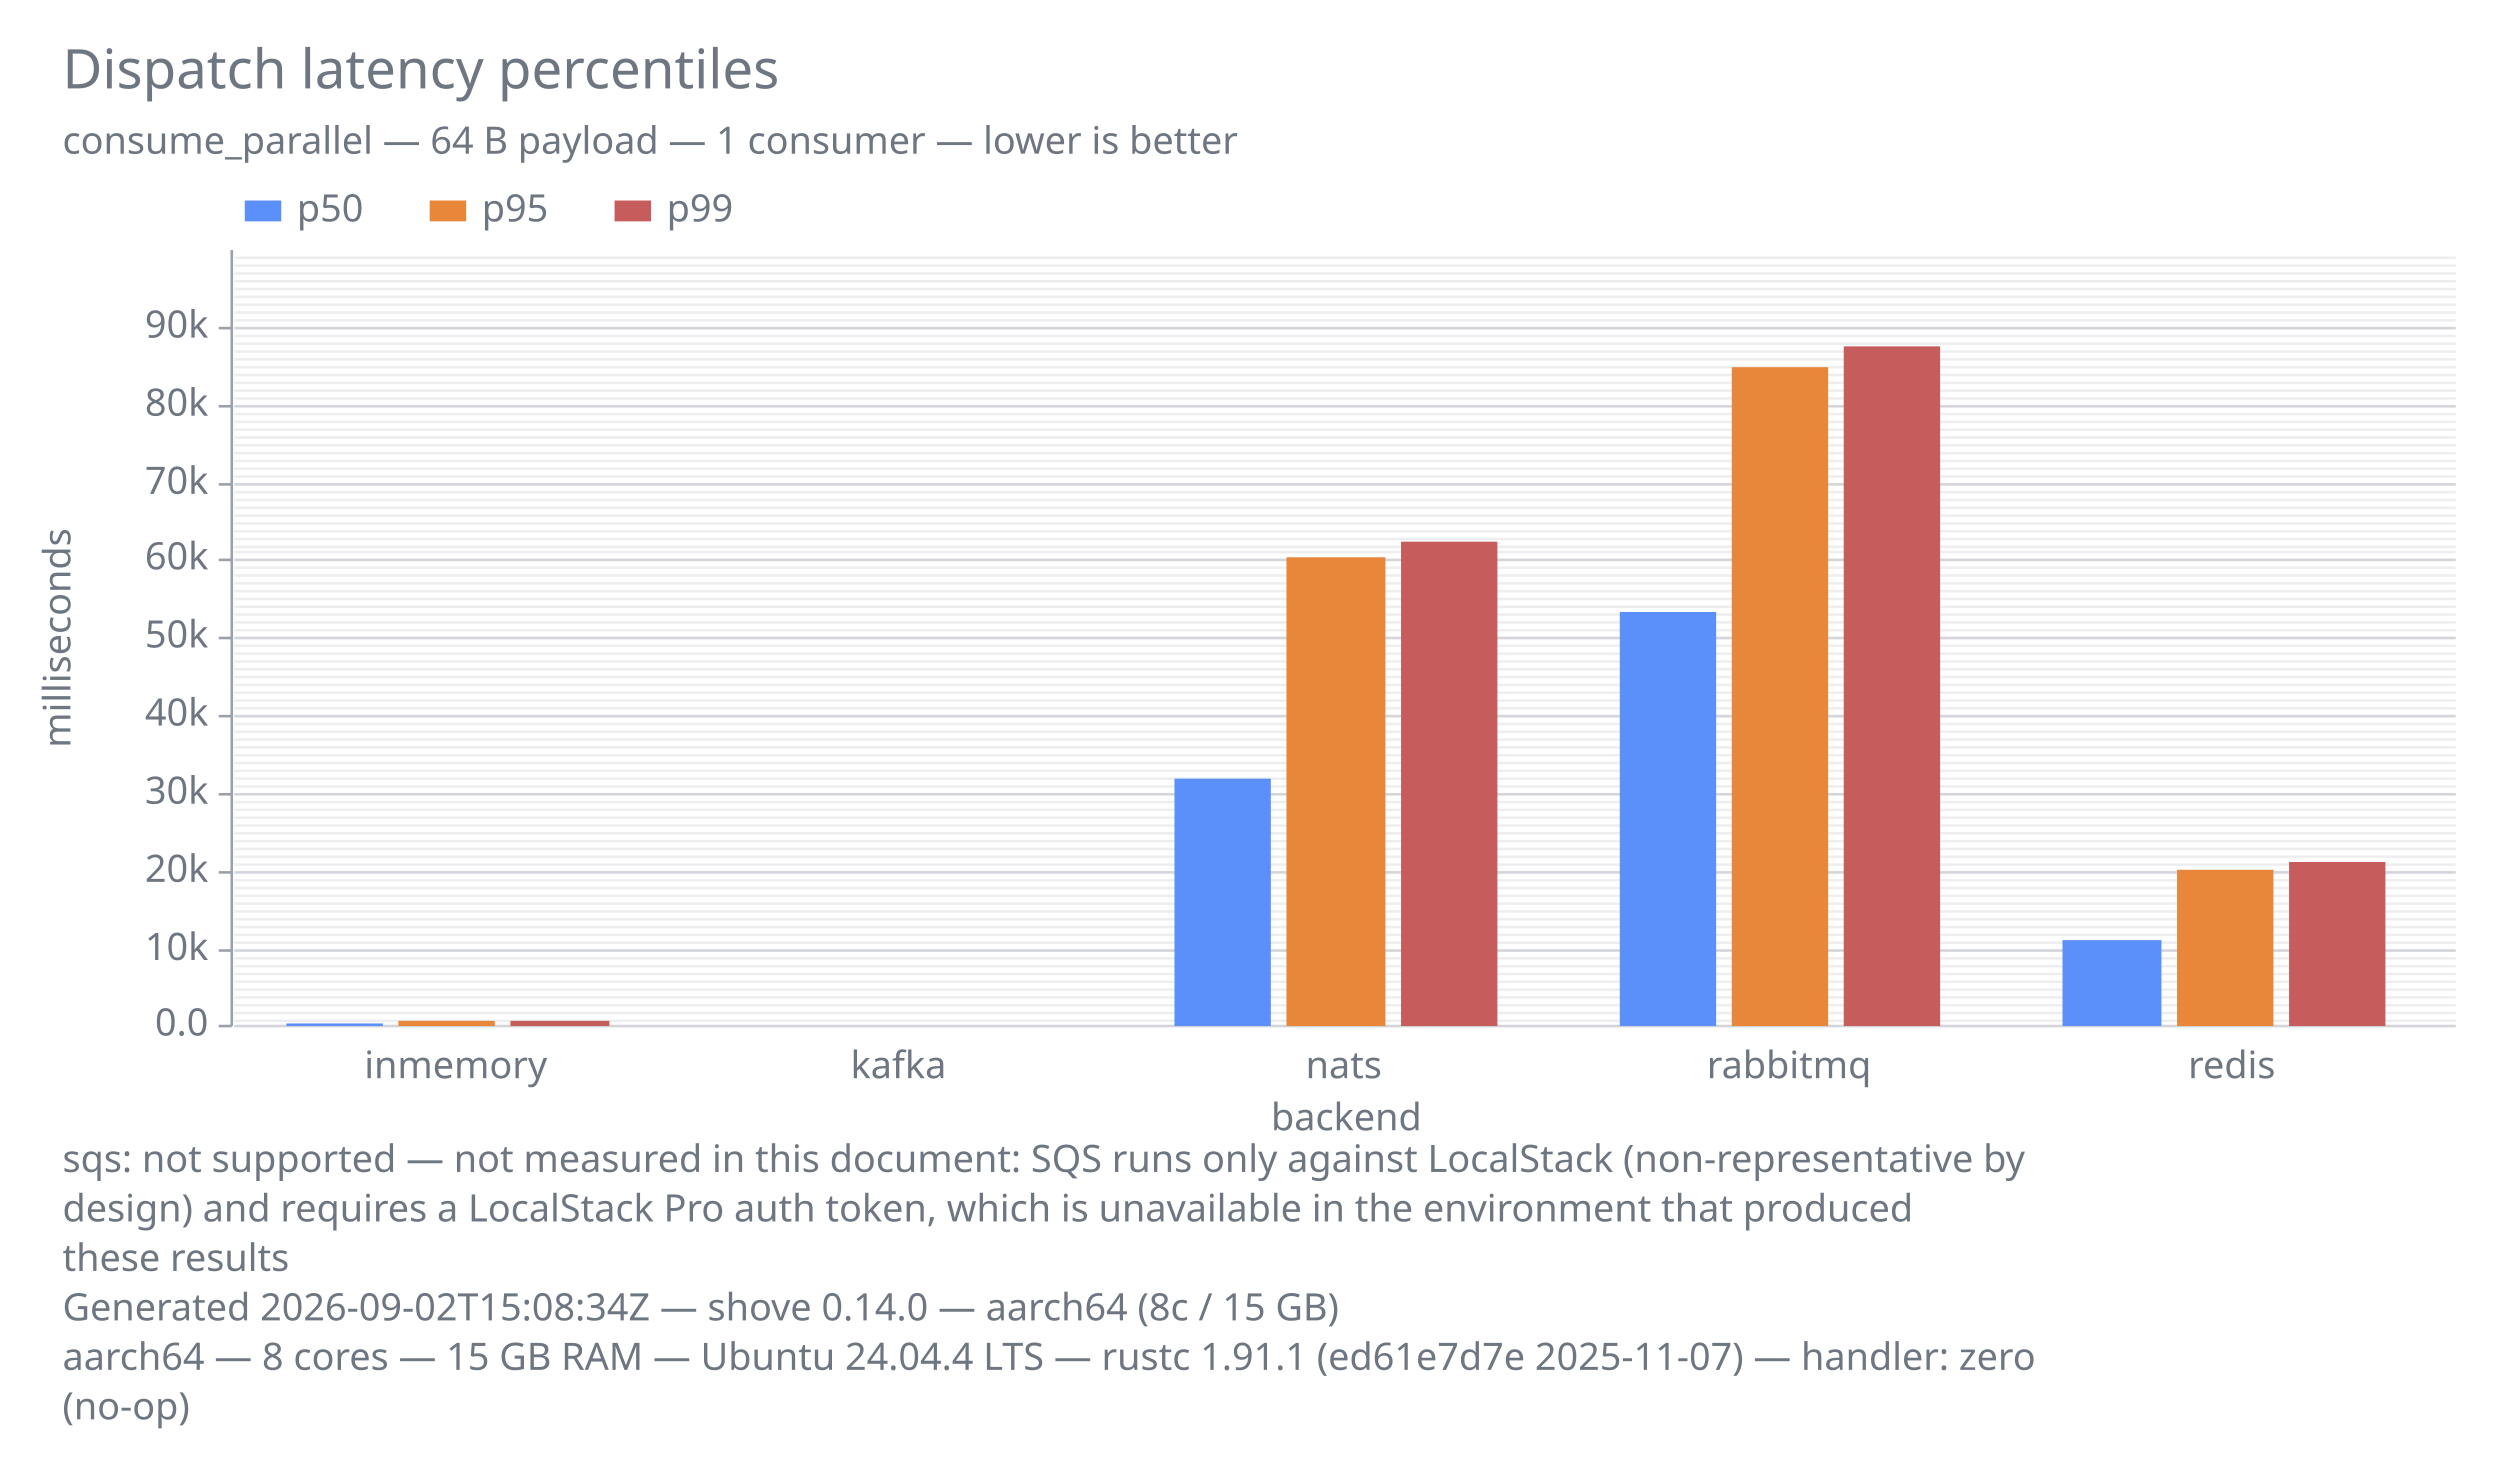
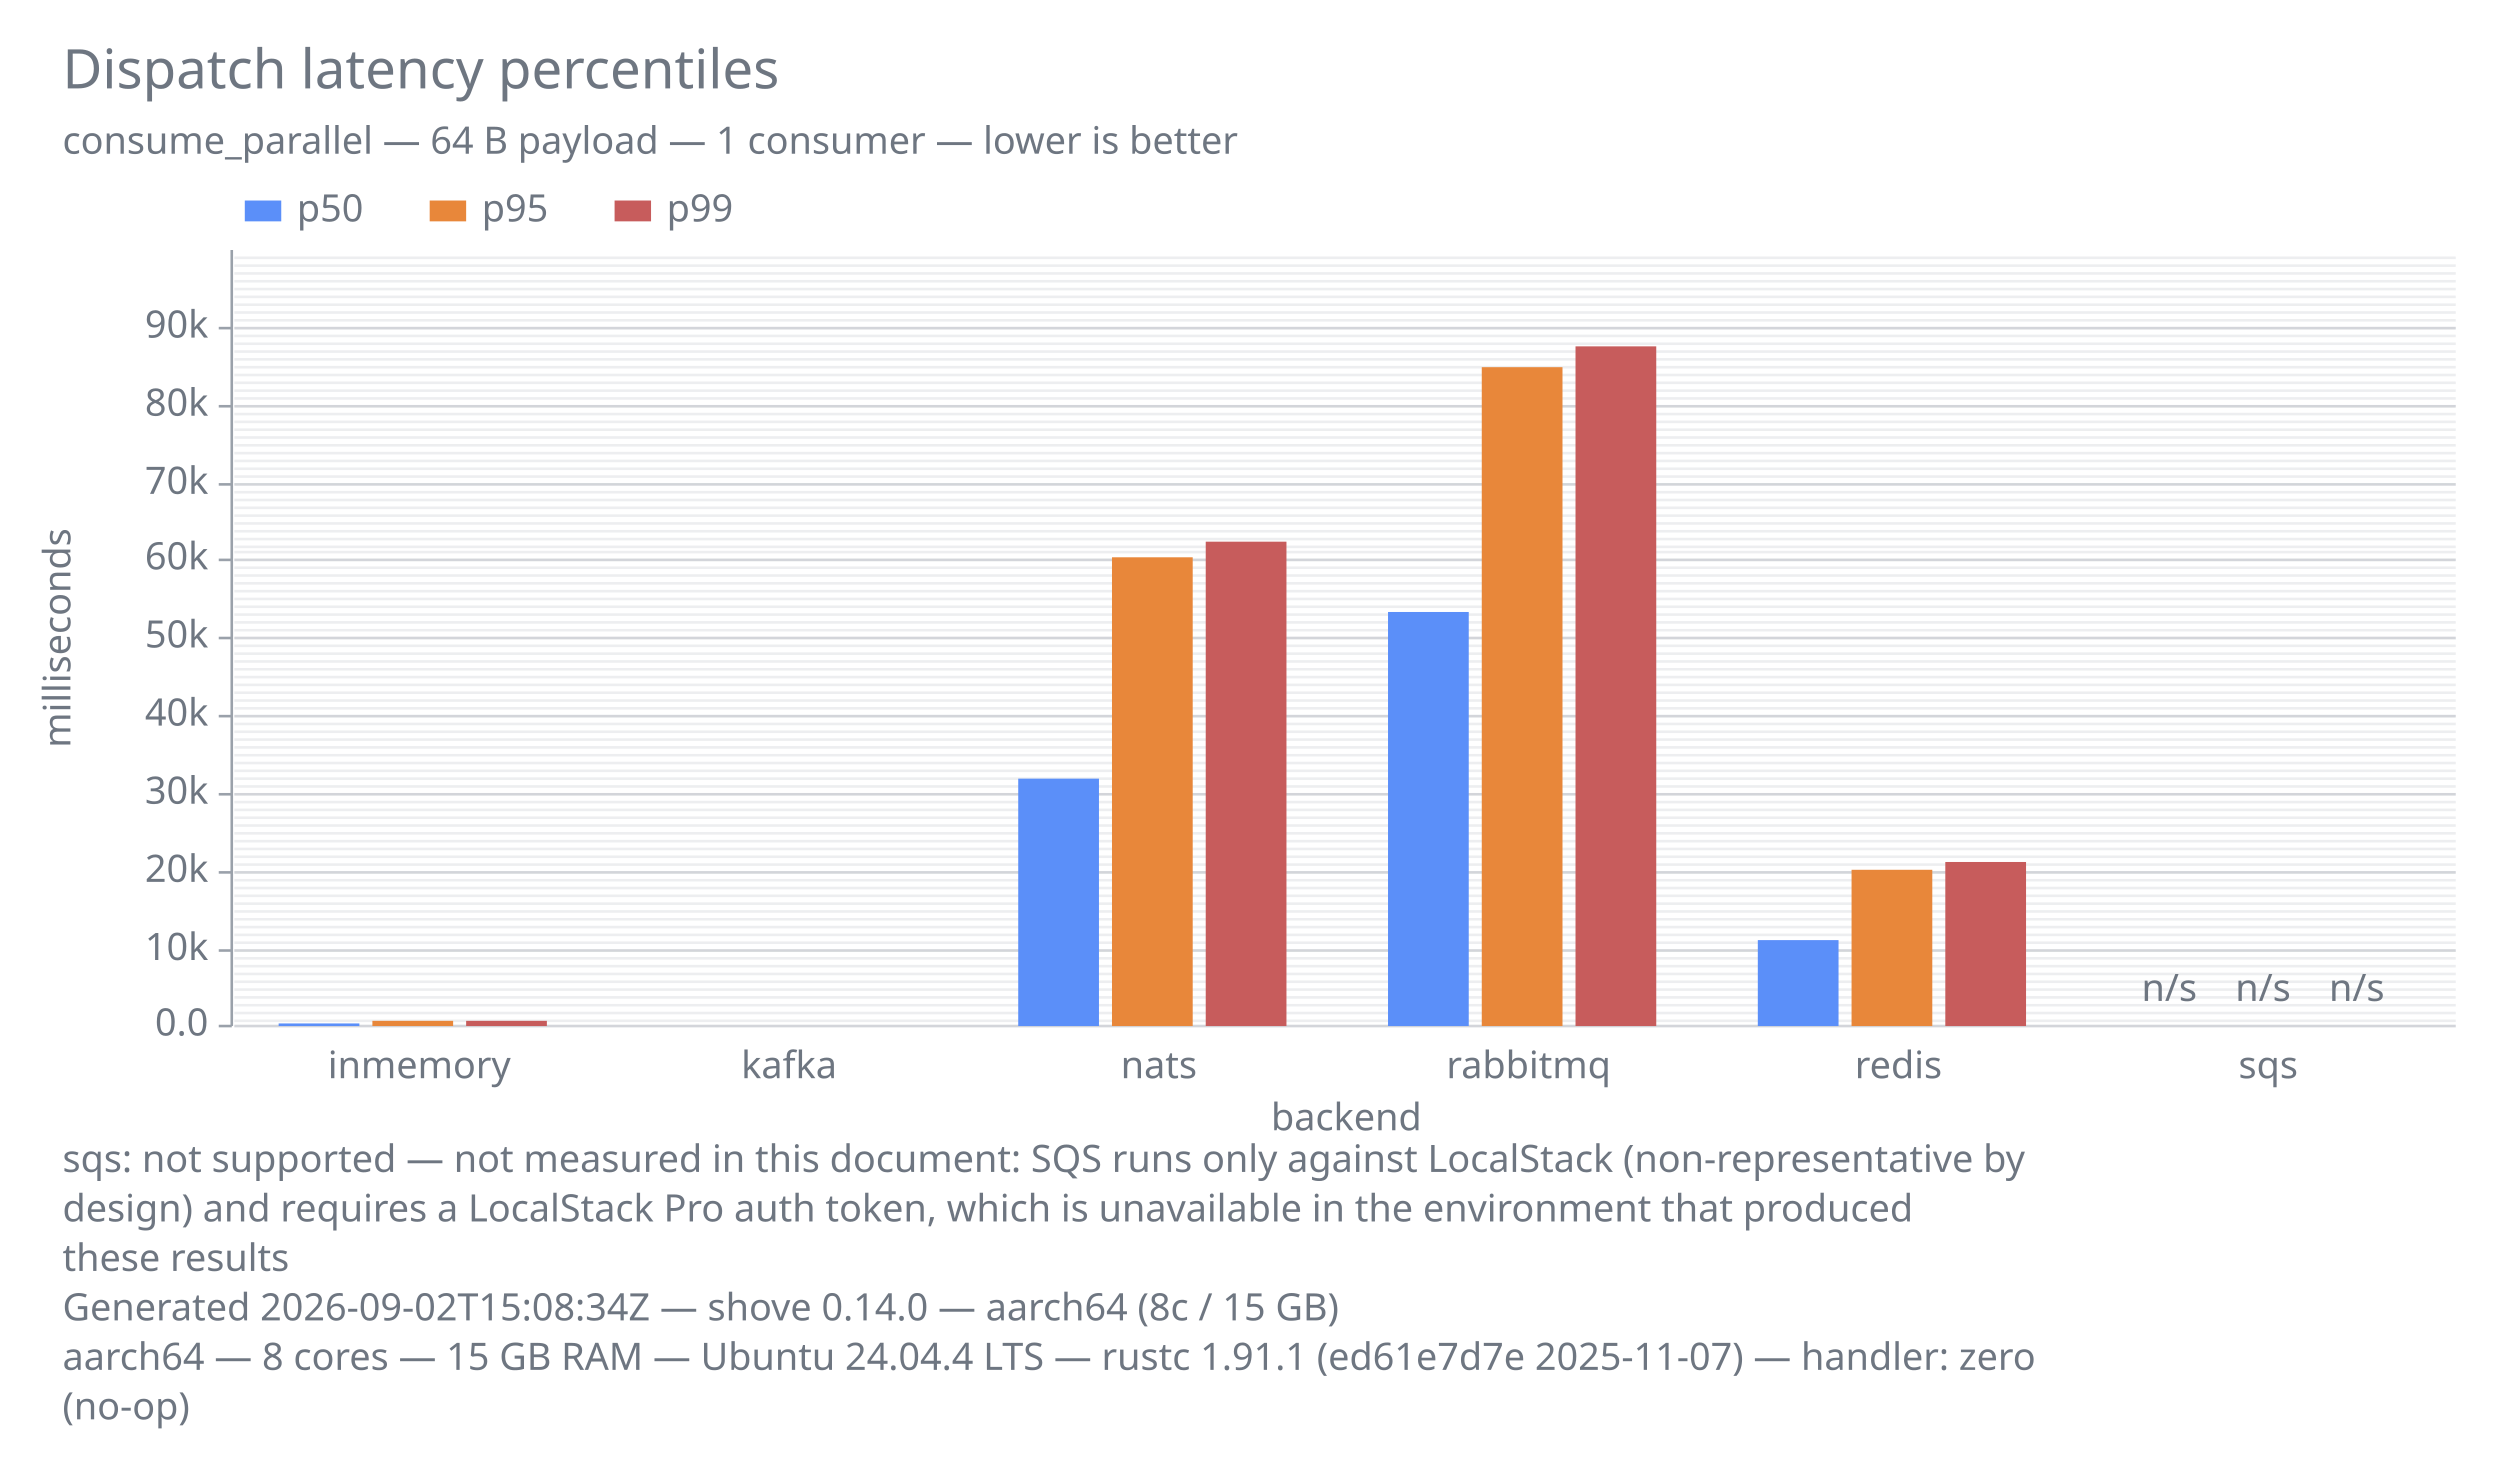
<svg xmlns="http://www.w3.org/2000/svg" width="960" height="560" viewBox="0 0 960 560">
  <text x="24" y="18" dy="0.76em" text-anchor="start" font-family="sans-serif" font-size="20.968" opacity="1" fill="#6E7681">
Dispatch latency percentiles
</text>
  <text x="24" y="48" dy="0.76em" text-anchor="start" font-family="sans-serif" font-size="14.516" opacity="1" fill="#6E7681">
consume_parallel — 64 B payload — 1 consumer — lower is better
</text>
  <text x="24" y="439" dy="0.76em" text-anchor="start" font-family="sans-serif" font-size="14.516" opacity="1" fill="#6E7681">
sqs: not supported — not measured in this document: SQS runs only against LocalStack (non-representative by
</text>
  <text x="24" y="458" dy="0.76em" text-anchor="start" font-family="sans-serif" font-size="14.516" opacity="1" fill="#6E7681">
design) and requires a LocalStack Pro auth token, which is unavailable in the environment that produced
</text>
  <text x="24" y="477" dy="0.76em" text-anchor="start" font-family="sans-serif" font-size="14.516" opacity="1" fill="#6E7681">
these results
</text>
  <text x="24" y="496" dy="0.76em" text-anchor="start" font-family="sans-serif" font-size="14.516" opacity="1" fill="#6E7681">
Generated 2026-09-02T15:08:34Z — shove 0.14.0 — aarch64 (8c / 15 GB)
</text>
  <text x="24" y="515" dy="0.76em" text-anchor="start" font-family="sans-serif" font-size="14.516" opacity="1" fill="#6E7681">
aarch64 — 8 cores — 15 GB RAM — Ubuntu 24.04.4 LTS — rustc 1.91.1 (ed61e7d7e 2025-11-07) — handler: zero
</text>
  <text x="24" y="534" dy="0.76em" text-anchor="start" font-family="sans-serif" font-size="14.516" opacity="1" fill="#6E7681">
(no-op)
</text>
  <line opacity="0.18" stroke="#9AA1AA" stroke-width="1" x1="90" y1="394" x2="943" y2="394" />
  <line opacity="0.18" stroke="#9AA1AA" stroke-width="1" x1="90" y1="392" x2="943" y2="392" />
  <line opacity="0.18" stroke="#9AA1AA" stroke-width="1" x1="90" y1="389" x2="943" y2="389" />
  <line opacity="0.18" stroke="#9AA1AA" stroke-width="1" x1="90" y1="386" x2="943" y2="386" />
  <line opacity="0.18" stroke="#9AA1AA" stroke-width="1" x1="90" y1="383" x2="943" y2="383" />
  <line opacity="0.18" stroke="#9AA1AA" stroke-width="1" x1="90" y1="380" x2="943" y2="380" />
  <line opacity="0.18" stroke="#9AA1AA" stroke-width="1" x1="90" y1="377" x2="943" y2="377" />
  <line opacity="0.18" stroke="#9AA1AA" stroke-width="1" x1="90" y1="374" x2="943" y2="374" />
  <line opacity="0.18" stroke="#9AA1AA" stroke-width="1" x1="90" y1="371" x2="943" y2="371" />
  <line opacity="0.18" stroke="#9AA1AA" stroke-width="1" x1="90" y1="368" x2="943" y2="368" />
  <line opacity="0.18" stroke="#9AA1AA" stroke-width="1" x1="90" y1="365" x2="943" y2="365" />
  <line opacity="0.18" stroke="#9AA1AA" stroke-width="1" x1="90" y1="362" x2="943" y2="362" />
  <line opacity="0.18" stroke="#9AA1AA" stroke-width="1" x1="90" y1="359" x2="943" y2="359" />
  <line opacity="0.18" stroke="#9AA1AA" stroke-width="1" x1="90" y1="356" x2="943" y2="356" />
  <line opacity="0.18" stroke="#9AA1AA" stroke-width="1" x1="90" y1="353" x2="943" y2="353" />
  <line opacity="0.18" stroke="#9AA1AA" stroke-width="1" x1="90" y1="350" x2="943" y2="350" />
  <line opacity="0.18" stroke="#9AA1AA" stroke-width="1" x1="90" y1="347" x2="943" y2="347" />
  <line opacity="0.18" stroke="#9AA1AA" stroke-width="1" x1="90" y1="344" x2="943" y2="344" />
  <line opacity="0.18" stroke="#9AA1AA" stroke-width="1" x1="90" y1="341" x2="943" y2="341" />
  <line opacity="0.18" stroke="#9AA1AA" stroke-width="1" x1="90" y1="338" x2="943" y2="338" />
  <line opacity="0.18" stroke="#9AA1AA" stroke-width="1" x1="90" y1="335" x2="943" y2="335" />
  <line opacity="0.18" stroke="#9AA1AA" stroke-width="1" x1="90" y1="332" x2="943" y2="332" />
  <line opacity="0.18" stroke="#9AA1AA" stroke-width="1" x1="90" y1="329" x2="943" y2="329" />
  <line opacity="0.18" stroke="#9AA1AA" stroke-width="1" x1="90" y1="326" x2="943" y2="326" />
  <line opacity="0.18" stroke="#9AA1AA" stroke-width="1" x1="90" y1="323" x2="943" y2="323" />
  <line opacity="0.18" stroke="#9AA1AA" stroke-width="1" x1="90" y1="320" x2="943" y2="320" />
  <line opacity="0.18" stroke="#9AA1AA" stroke-width="1" x1="90" y1="317" x2="943" y2="317" />
  <line opacity="0.18" stroke="#9AA1AA" stroke-width="1" x1="90" y1="314" x2="943" y2="314" />
  <line opacity="0.18" stroke="#9AA1AA" stroke-width="1" x1="90" y1="311" x2="943" y2="311" />
  <line opacity="0.18" stroke="#9AA1AA" stroke-width="1" x1="90" y1="308" x2="943" y2="308" />
  <line opacity="0.18" stroke="#9AA1AA" stroke-width="1" x1="90" y1="305" x2="943" y2="305" />
  <line opacity="0.18" stroke="#9AA1AA" stroke-width="1" x1="90" y1="302" x2="943" y2="302" />
  <line opacity="0.18" stroke="#9AA1AA" stroke-width="1" x1="90" y1="299" x2="943" y2="299" />
  <line opacity="0.18" stroke="#9AA1AA" stroke-width="1" x1="90" y1="296" x2="943" y2="296" />
  <line opacity="0.18" stroke="#9AA1AA" stroke-width="1" x1="90" y1="293" x2="943" y2="293" />
  <line opacity="0.18" stroke="#9AA1AA" stroke-width="1" x1="90" y1="290" x2="943" y2="290" />
  <line opacity="0.18" stroke="#9AA1AA" stroke-width="1" x1="90" y1="287" x2="943" y2="287" />
  <line opacity="0.18" stroke="#9AA1AA" stroke-width="1" x1="90" y1="284" x2="943" y2="284" />
  <line opacity="0.18" stroke="#9AA1AA" stroke-width="1" x1="90" y1="281" x2="943" y2="281" />
  <line opacity="0.18" stroke="#9AA1AA" stroke-width="1" x1="90" y1="278" x2="943" y2="278" />
  <line opacity="0.18" stroke="#9AA1AA" stroke-width="1" x1="90" y1="275" x2="943" y2="275" />
  <line opacity="0.18" stroke="#9AA1AA" stroke-width="1" x1="90" y1="272" x2="943" y2="272" />
  <line opacity="0.18" stroke="#9AA1AA" stroke-width="1" x1="90" y1="269" x2="943" y2="269" />
  <line opacity="0.18" stroke="#9AA1AA" stroke-width="1" x1="90" y1="266" x2="943" y2="266" />
  <line opacity="0.18" stroke="#9AA1AA" stroke-width="1" x1="90" y1="263" x2="943" y2="263" />
  <line opacity="0.18" stroke="#9AA1AA" stroke-width="1" x1="90" y1="260" x2="943" y2="260" />
  <line opacity="0.18" stroke="#9AA1AA" stroke-width="1" x1="90" y1="257" x2="943" y2="257" />
  <line opacity="0.18" stroke="#9AA1AA" stroke-width="1" x1="90" y1="254" x2="943" y2="254" />
  <line opacity="0.18" stroke="#9AA1AA" stroke-width="1" x1="90" y1="251" x2="943" y2="251" />
  <line opacity="0.18" stroke="#9AA1AA" stroke-width="1" x1="90" y1="248" x2="943" y2="248" />
  <line opacity="0.18" stroke="#9AA1AA" stroke-width="1" x1="90" y1="245" x2="943" y2="245" />
  <line opacity="0.18" stroke="#9AA1AA" stroke-width="1" x1="90" y1="242" x2="943" y2="242" />
  <line opacity="0.18" stroke="#9AA1AA" stroke-width="1" x1="90" y1="239" x2="943" y2="239" />
  <line opacity="0.18" stroke="#9AA1AA" stroke-width="1" x1="90" y1="236" x2="943" y2="236" />
  <line opacity="0.18" stroke="#9AA1AA" stroke-width="1" x1="90" y1="233" x2="943" y2="233" />
  <line opacity="0.18" stroke="#9AA1AA" stroke-width="1" x1="90" y1="230" x2="943" y2="230" />
  <line opacity="0.18" stroke="#9AA1AA" stroke-width="1" x1="90" y1="227" x2="943" y2="227" />
  <line opacity="0.18" stroke="#9AA1AA" stroke-width="1" x1="90" y1="224" x2="943" y2="224" />
  <line opacity="0.18" stroke="#9AA1AA" stroke-width="1" x1="90" y1="221" x2="943" y2="221" />
  <line opacity="0.18" stroke="#9AA1AA" stroke-width="1" x1="90" y1="218" x2="943" y2="218" />
  <line opacity="0.18" stroke="#9AA1AA" stroke-width="1" x1="90" y1="215" x2="943" y2="215" />
  <line opacity="0.18" stroke="#9AA1AA" stroke-width="1" x1="90" y1="212" x2="943" y2="212" />
  <line opacity="0.18" stroke="#9AA1AA" stroke-width="1" x1="90" y1="210" x2="943" y2="210" />
  <line opacity="0.18" stroke="#9AA1AA" stroke-width="1" x1="90" y1="207" x2="943" y2="207" />
  <line opacity="0.18" stroke="#9AA1AA" stroke-width="1" x1="90" y1="204" x2="943" y2="204" />
  <line opacity="0.18" stroke="#9AA1AA" stroke-width="1" x1="90" y1="201" x2="943" y2="201" />
  <line opacity="0.18" stroke="#9AA1AA" stroke-width="1" x1="90" y1="198" x2="943" y2="198" />
  <line opacity="0.18" stroke="#9AA1AA" stroke-width="1" x1="90" y1="195" x2="943" y2="195" />
  <line opacity="0.18" stroke="#9AA1AA" stroke-width="1" x1="90" y1="192" x2="943" y2="192" />
  <line opacity="0.18" stroke="#9AA1AA" stroke-width="1" x1="90" y1="189" x2="943" y2="189" />
  <line opacity="0.18" stroke="#9AA1AA" stroke-width="1" x1="90" y1="186" x2="943" y2="186" />
  <line opacity="0.18" stroke="#9AA1AA" stroke-width="1" x1="90" y1="183" x2="943" y2="183" />
  <line opacity="0.18" stroke="#9AA1AA" stroke-width="1" x1="90" y1="180" x2="943" y2="180" />
  <line opacity="0.18" stroke="#9AA1AA" stroke-width="1" x1="90" y1="177" x2="943" y2="177" />
  <line opacity="0.18" stroke="#9AA1AA" stroke-width="1" x1="90" y1="174" x2="943" y2="174" />
  <line opacity="0.18" stroke="#9AA1AA" stroke-width="1" x1="90" y1="171" x2="943" y2="171" />
  <line opacity="0.18" stroke="#9AA1AA" stroke-width="1" x1="90" y1="168" x2="943" y2="168" />
  <line opacity="0.18" stroke="#9AA1AA" stroke-width="1" x1="90" y1="165" x2="943" y2="165" />
  <line opacity="0.18" stroke="#9AA1AA" stroke-width="1" x1="90" y1="162" x2="943" y2="162" />
  <line opacity="0.18" stroke="#9AA1AA" stroke-width="1" x1="90" y1="159" x2="943" y2="159" />
  <line opacity="0.18" stroke="#9AA1AA" stroke-width="1" x1="90" y1="156" x2="943" y2="156" />
  <line opacity="0.18" stroke="#9AA1AA" stroke-width="1" x1="90" y1="153" x2="943" y2="153" />
  <line opacity="0.18" stroke="#9AA1AA" stroke-width="1" x1="90" y1="150" x2="943" y2="150" />
  <line opacity="0.18" stroke="#9AA1AA" stroke-width="1" x1="90" y1="147" x2="943" y2="147" />
  <line opacity="0.18" stroke="#9AA1AA" stroke-width="1" x1="90" y1="144" x2="943" y2="144" />
  <line opacity="0.18" stroke="#9AA1AA" stroke-width="1" x1="90" y1="141" x2="943" y2="141" />
  <line opacity="0.18" stroke="#9AA1AA" stroke-width="1" x1="90" y1="138" x2="943" y2="138" />
  <line opacity="0.18" stroke="#9AA1AA" stroke-width="1" x1="90" y1="135" x2="943" y2="135" />
  <line opacity="0.18" stroke="#9AA1AA" stroke-width="1" x1="90" y1="132" x2="943" y2="132" />
  <line opacity="0.18" stroke="#9AA1AA" stroke-width="1" x1="90" y1="129" x2="943" y2="129" />
  <line opacity="0.18" stroke="#9AA1AA" stroke-width="1" x1="90" y1="126" x2="943" y2="126" />
  <line opacity="0.18" stroke="#9AA1AA" stroke-width="1" x1="90" y1="123" x2="943" y2="123" />
  <line opacity="0.18" stroke="#9AA1AA" stroke-width="1" x1="90" y1="120" x2="943" y2="120" />
  <line opacity="0.18" stroke="#9AA1AA" stroke-width="1" x1="90" y1="117" x2="943" y2="117" />
  <line opacity="0.18" stroke="#9AA1AA" stroke-width="1" x1="90" y1="114" x2="943" y2="114" />
  <line opacity="0.18" stroke="#9AA1AA" stroke-width="1" x1="90" y1="111" x2="943" y2="111" />
  <line opacity="0.18" stroke="#9AA1AA" stroke-width="1" x1="90" y1="108" x2="943" y2="108" />
  <line opacity="0.18" stroke="#9AA1AA" stroke-width="1" x1="90" y1="105" x2="943" y2="105" />
  <line opacity="0.18" stroke="#9AA1AA" stroke-width="1" x1="90" y1="102" x2="943" y2="102" />
  <line opacity="0.18" stroke="#9AA1AA" stroke-width="1" x1="90" y1="99" x2="943" y2="99" />
  <text x="16" y="245" dy="0.76em" text-anchor="middle" font-family="sans-serif" font-size="14.516" opacity="1" fill="#6E7681" transform="rotate(270, 16, 245)">
milliseconds
</text>
  <line opacity="0.32" stroke="#9AA1AA" stroke-width="1" x1="90" y1="394" x2="943" y2="394" />
  <line opacity="0.32" stroke="#9AA1AA" stroke-width="1" x1="90" y1="365" x2="943" y2="365" />
  <line opacity="0.32" stroke="#9AA1AA" stroke-width="1" x1="90" y1="335" x2="943" y2="335" />
  <line opacity="0.32" stroke="#9AA1AA" stroke-width="1" x1="90" y1="305" x2="943" y2="305" />
  <line opacity="0.32" stroke="#9AA1AA" stroke-width="1" x1="90" y1="275" x2="943" y2="275" />
  <line opacity="0.32" stroke="#9AA1AA" stroke-width="1" x1="90" y1="245" x2="943" y2="245" />
  <line opacity="0.32" stroke="#9AA1AA" stroke-width="1" x1="90" y1="215" x2="943" y2="215" />
  <line opacity="0.32" stroke="#9AA1AA" stroke-width="1" x1="90" y1="186" x2="943" y2="186" />
  <line opacity="0.32" stroke="#9AA1AA" stroke-width="1" x1="90" y1="156" x2="943" y2="156" />
  <line opacity="0.32" stroke="#9AA1AA" stroke-width="1" x1="90" y1="126" x2="943" y2="126" />
  <polyline fill="none" opacity="1" stroke="#9AA1AA" stroke-width="1" points="89,96 89,394 " />
  <text x="80" y="394" dy="0.5ex" text-anchor="end" font-family="sans-serif" font-size="14.516" opacity="1" fill="#6E7681">
0.0
</text>
  <polyline fill="none" opacity="1" stroke="#9AA1AA" stroke-width="1" points="84,394 89,394 " />
  <text x="80" y="365" dy="0.5ex" text-anchor="end" font-family="sans-serif" font-size="14.516" opacity="1" fill="#6E7681">
10k
</text>
  <polyline fill="none" opacity="1" stroke="#9AA1AA" stroke-width="1" points="84,365 89,365 " />
  <text x="80" y="335" dy="0.5ex" text-anchor="end" font-family="sans-serif" font-size="14.516" opacity="1" fill="#6E7681">
20k
</text>
  <polyline fill="none" opacity="1" stroke="#9AA1AA" stroke-width="1" points="84,335 89,335 " />
  <text x="80" y="305" dy="0.5ex" text-anchor="end" font-family="sans-serif" font-size="14.516" opacity="1" fill="#6E7681">
30k
</text>
  <polyline fill="none" opacity="1" stroke="#9AA1AA" stroke-width="1" points="84,305 89,305 " />
  <text x="80" y="275" dy="0.5ex" text-anchor="end" font-family="sans-serif" font-size="14.516" opacity="1" fill="#6E7681">
40k
</text>
  <polyline fill="none" opacity="1" stroke="#9AA1AA" stroke-width="1" points="84,275 89,275 " />
  <text x="80" y="245" dy="0.5ex" text-anchor="end" font-family="sans-serif" font-size="14.516" opacity="1" fill="#6E7681">
50k
</text>
  <polyline fill="none" opacity="1" stroke="#9AA1AA" stroke-width="1" points="84,245 89,245 " />
  <text x="80" y="215" dy="0.5ex" text-anchor="end" font-family="sans-serif" font-size="14.516" opacity="1" fill="#6E7681">
60k
</text>
  <polyline fill="none" opacity="1" stroke="#9AA1AA" stroke-width="1" points="84,215 89,215 " />
  <text x="80" y="186" dy="0.5ex" text-anchor="end" font-family="sans-serif" font-size="14.516" opacity="1" fill="#6E7681">
70k
</text>
  <polyline fill="none" opacity="1" stroke="#9AA1AA" stroke-width="1" points="84,186 89,186 " />
  <text x="80" y="156" dy="0.5ex" text-anchor="end" font-family="sans-serif" font-size="14.516" opacity="1" fill="#6E7681">
80k
</text>
  <polyline fill="none" opacity="1" stroke="#9AA1AA" stroke-width="1" points="84,156 89,156 " />
  <text x="80" y="126" dy="0.5ex" text-anchor="end" font-family="sans-serif" font-size="14.516" opacity="1" fill="#6E7681">
90k
</text>
  <polyline fill="none" opacity="1" stroke="#9AA1AA" stroke-width="1" points="84,126 89,126 " />
-   <rect x="110" y="393" width="37" height="1" opacity="1" fill="#5B8FF9" stroke="none" />
-   <rect x="153" y="392" width="37" height="2" opacity="1" fill="#E8873A" stroke="none" />
-   <rect x="196" y="392" width="38" height="2" opacity="1" fill="#C75C5C" stroke="none" />
-   <rect x="281" y="394" width="37" height="0" opacity="1" fill="#5B8FF9" stroke="none" />
-   <rect x="324" y="394" width="37" height="0" opacity="1" fill="#E8873A" stroke="none" />
-   <rect x="367" y="394" width="37" height="0" opacity="1" fill="#C75C5C" stroke="none" />
-   <rect x="451" y="299" width="37" height="95" opacity="1" fill="#5B8FF9" stroke="none" />
-   <rect x="494" y="214" width="38" height="180" opacity="1" fill="#E8873A" stroke="none" />
-   <rect x="538" y="208" width="37" height="186" opacity="1" fill="#C75C5C" stroke="none" />
-   <rect x="622" y="235" width="37" height="159" opacity="1" fill="#5B8FF9" stroke="none" />
-   <rect x="665" y="141" width="37" height="253" opacity="1" fill="#E8873A" stroke="none" />
-   <rect x="708" y="133" width="37" height="261" opacity="1" fill="#C75C5C" stroke="none" />
-   <rect x="792" y="361" width="38" height="33" opacity="1" fill="#5B8FF9" stroke="none" />
-   <rect x="836" y="334" width="37" height="60" opacity="1" fill="#E8873A" stroke="none" />
-   <rect x="879" y="331" width="37" height="63" opacity="1" fill="#C75C5C" stroke="none" />
-   <text x="175" y="403" dy="0.76em" text-anchor="middle" font-family="sans-serif" font-size="14.516" opacity="1" fill="#6E7681">
+   <rect x="107" y="393" width="31" height="1" opacity="1" fill="#5B8FF9" stroke="none" />
+   <rect x="143" y="392" width="31" height="2" opacity="1" fill="#E8873A" stroke="none" />
+   <rect x="179" y="392" width="31" height="2" opacity="1" fill="#C75C5C" stroke="none" />
+   <rect x="249" y="394" width="31" height="0" opacity="1" fill="#5B8FF9" stroke="none" />
+   <rect x="285" y="394" width="31" height="0" opacity="1" fill="#E8873A" stroke="none" />
+   <rect x="321" y="394" width="31" height="0" opacity="1" fill="#C75C5C" stroke="none" />
+   <rect x="391" y="299" width="31" height="95" opacity="1" fill="#5B8FF9" stroke="none" />
+   <rect x="427" y="214" width="31" height="180" opacity="1" fill="#E8873A" stroke="none" />
+   <rect x="463" y="208" width="31" height="186" opacity="1" fill="#C75C5C" stroke="none" />
+   <rect x="533" y="235" width="31" height="159" opacity="1" fill="#5B8FF9" stroke="none" />
+   <rect x="569" y="141" width="31" height="253" opacity="1" fill="#E8873A" stroke="none" />
+   <rect x="605" y="133" width="31" height="261" opacity="1" fill="#C75C5C" stroke="none" />
+   <rect x="675" y="361" width="31" height="33" opacity="1" fill="#5B8FF9" stroke="none" />
+   <rect x="711" y="334" width="31" height="60" opacity="1" fill="#E8873A" stroke="none" />
+   <rect x="747" y="331" width="31" height="63" opacity="1" fill="#C75C5C" stroke="none" />
+   <text x="833" y="388" dy="-0.5ex" text-anchor="middle" font-family="sans-serif" font-size="14.516" opacity="1" fill="#6E7681">
+ n/s
+ </text>
+   <text x="869" y="388" dy="-0.5ex" text-anchor="middle" font-family="sans-serif" font-size="14.516" opacity="1" fill="#6E7681">
+ n/s
+ </text>
+   <text x="905" y="388" dy="-0.5ex" text-anchor="middle" font-family="sans-serif" font-size="14.516" opacity="1" fill="#6E7681">
+ n/s
+ </text>
+   <text x="161" y="403" dy="0.76em" text-anchor="middle" font-family="sans-serif" font-size="14.516" opacity="1" fill="#6E7681">
inmemory
</text>
-   <text x="345" y="403" dy="0.76em" text-anchor="middle" font-family="sans-serif" font-size="14.516" opacity="1" fill="#6E7681">
+   <text x="303" y="403" dy="0.76em" text-anchor="middle" font-family="sans-serif" font-size="14.516" opacity="1" fill="#6E7681">
kafka
</text>
-   <text x="516" y="403" dy="0.76em" text-anchor="middle" font-family="sans-serif" font-size="14.516" opacity="1" fill="#6E7681">
+   <text x="445" y="403" dy="0.76em" text-anchor="middle" font-family="sans-serif" font-size="14.516" opacity="1" fill="#6E7681">
nats
</text>
-   <text x="687" y="403" dy="0.76em" text-anchor="middle" font-family="sans-serif" font-size="14.516" opacity="1" fill="#6E7681">
+   <text x="587" y="403" dy="0.76em" text-anchor="middle" font-family="sans-serif" font-size="14.516" opacity="1" fill="#6E7681">
rabbitmq
</text>
-   <text x="857" y="403" dy="0.76em" text-anchor="middle" font-family="sans-serif" font-size="14.516" opacity="1" fill="#6E7681">
+   <text x="729" y="403" dy="0.76em" text-anchor="middle" font-family="sans-serif" font-size="14.516" opacity="1" fill="#6E7681">
redis
+ </text>
+   <text x="871" y="403" dy="0.76em" text-anchor="middle" font-family="sans-serif" font-size="14.516" opacity="1" fill="#6E7681">
+ sqs
</text>
  <text x="517" y="423" dy="0.76em" text-anchor="middle" font-family="sans-serif" font-size="14.516" opacity="1" fill="#6E7681">
backend
</text>
  <rect x="94" y="77" width="14" height="8" opacity="1" fill="#5B8FF9" stroke="none" />
  <text x="114" y="74" dy="0.76em" text-anchor="start" font-family="sans-serif" font-size="14.516" opacity="1" fill="#6E7681">
p50
</text>
  <rect x="165" y="77" width="14" height="8" opacity="1" fill="#E8873A" stroke="none" />
  <text x="185" y="74" dy="0.76em" text-anchor="start" font-family="sans-serif" font-size="14.516" opacity="1" fill="#6E7681">
p95
</text>
  <rect x="236" y="77" width="14" height="8" opacity="1" fill="#C75C5C" stroke="none" />
  <text x="256" y="74" dy="0.76em" text-anchor="start" font-family="sans-serif" font-size="14.516" opacity="1" fill="#6E7681">
p99
</text>
</svg>
